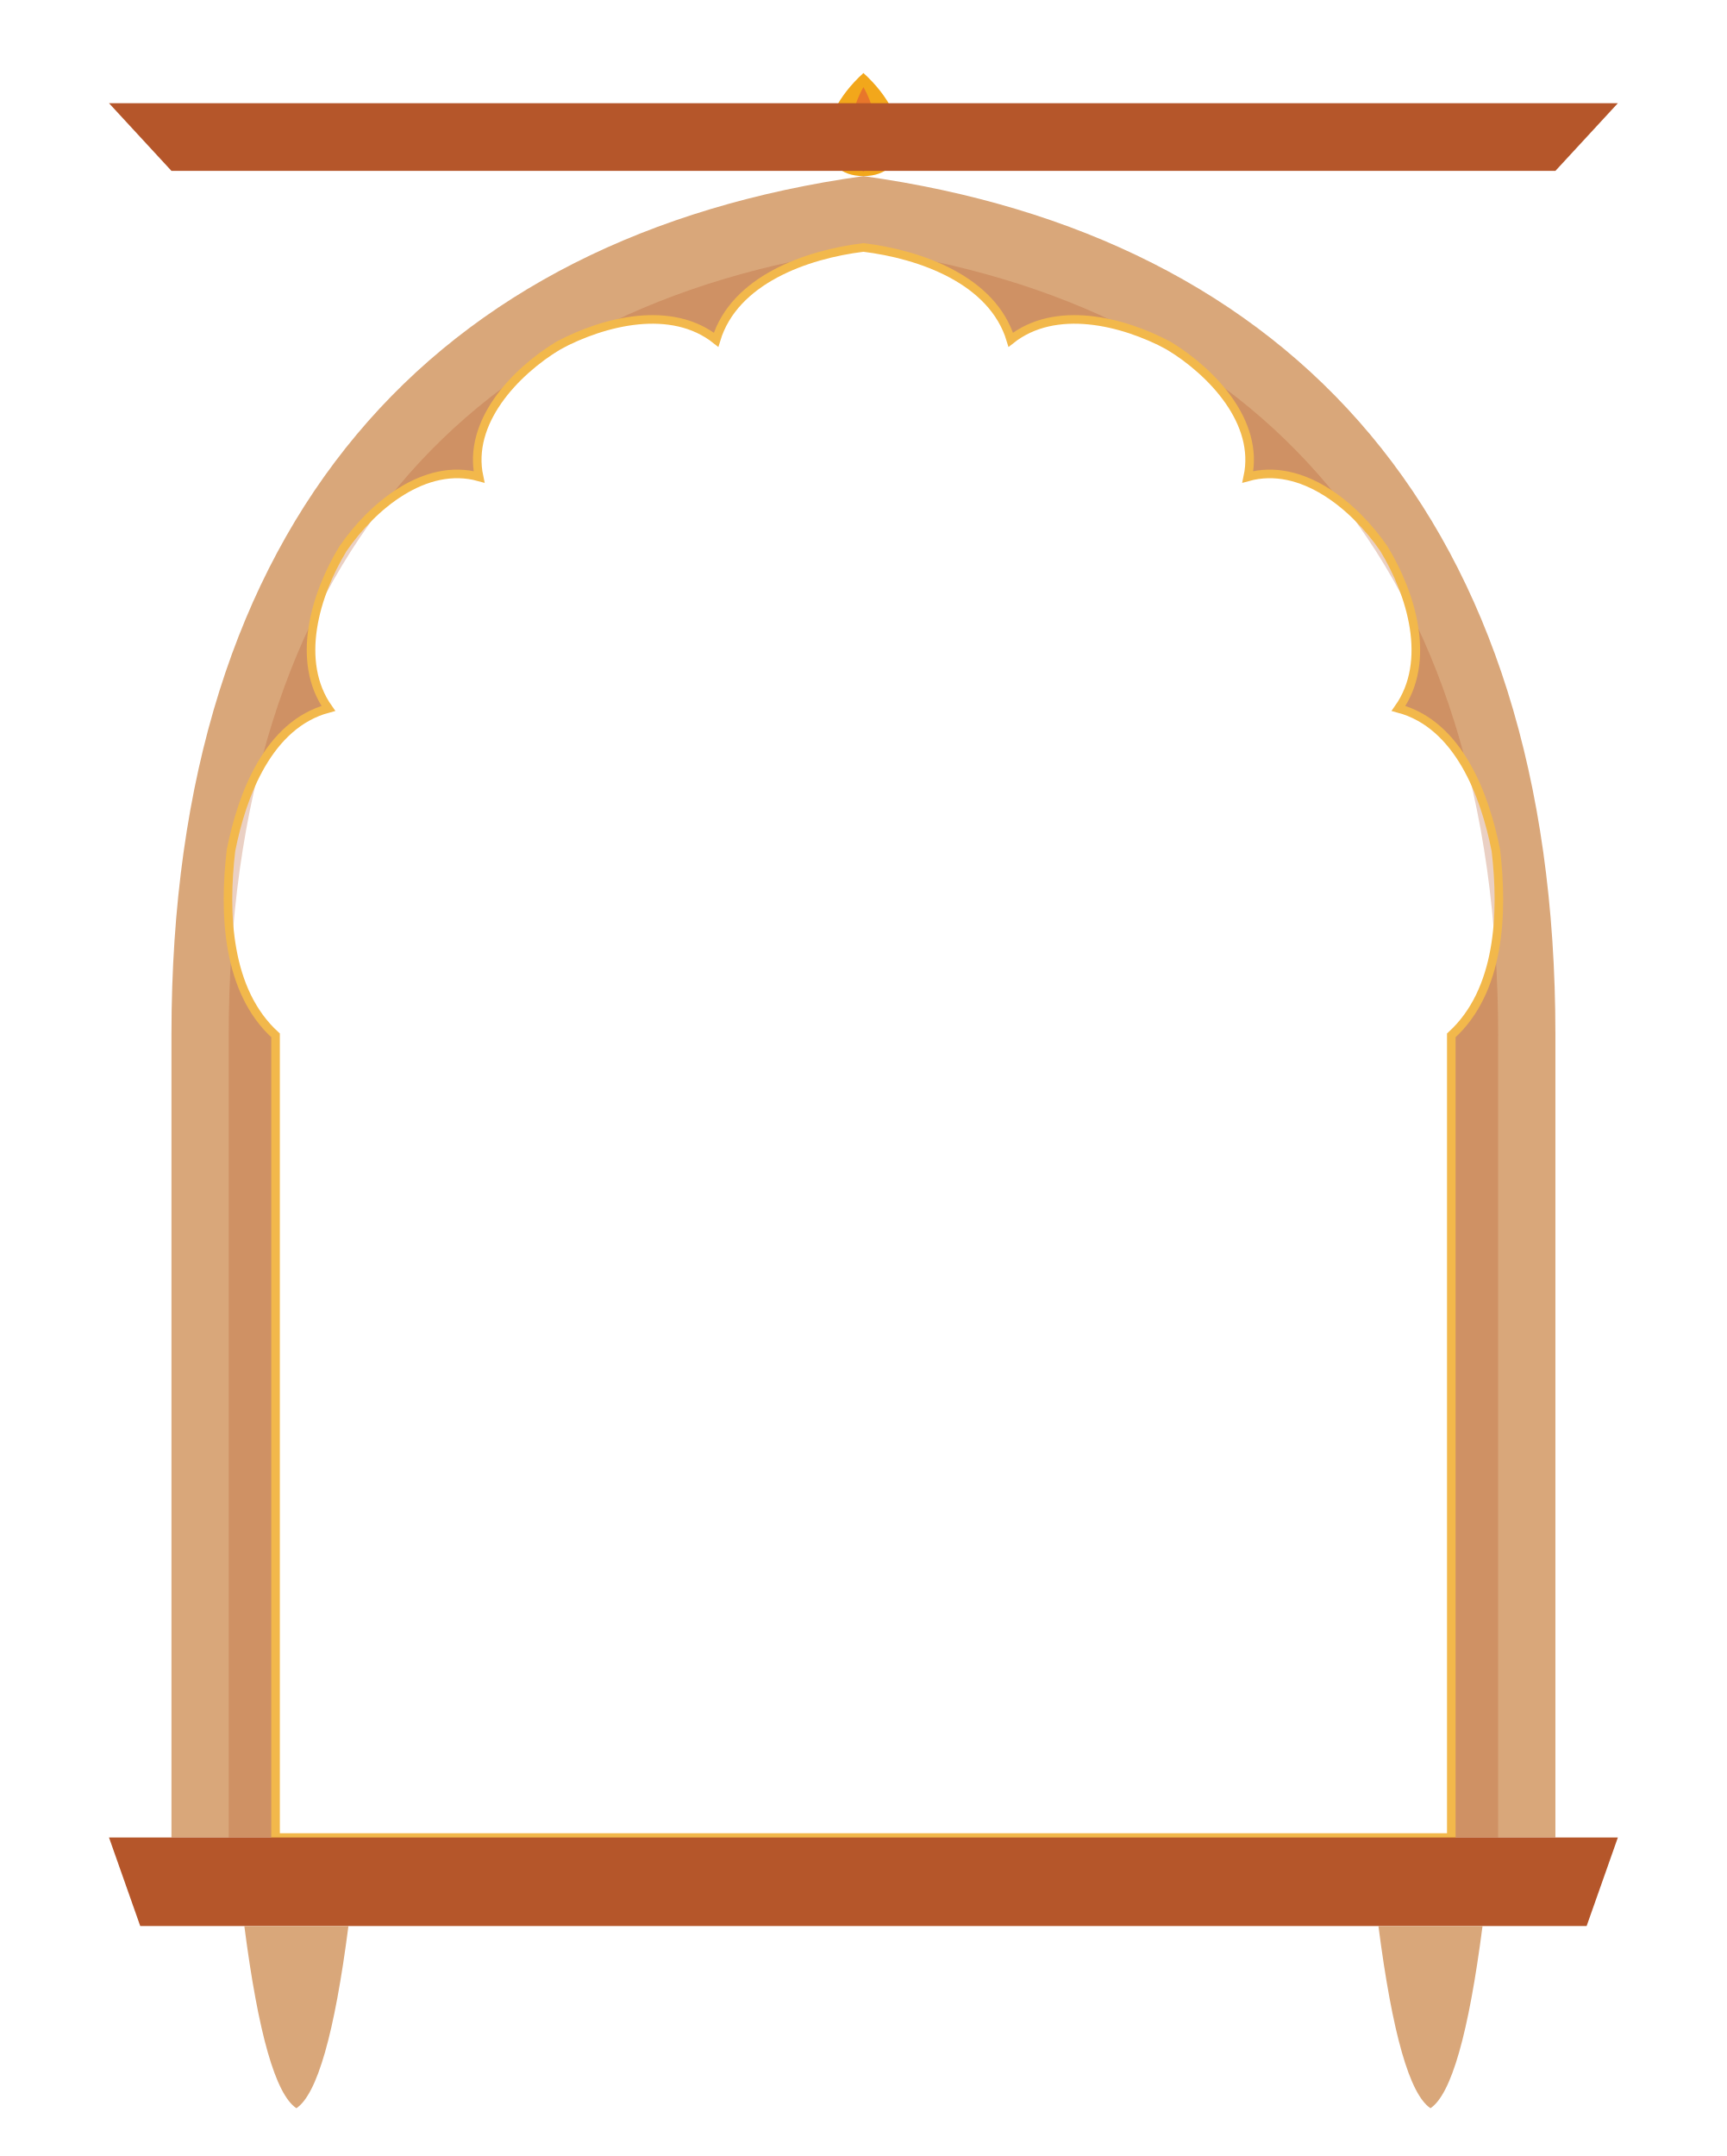
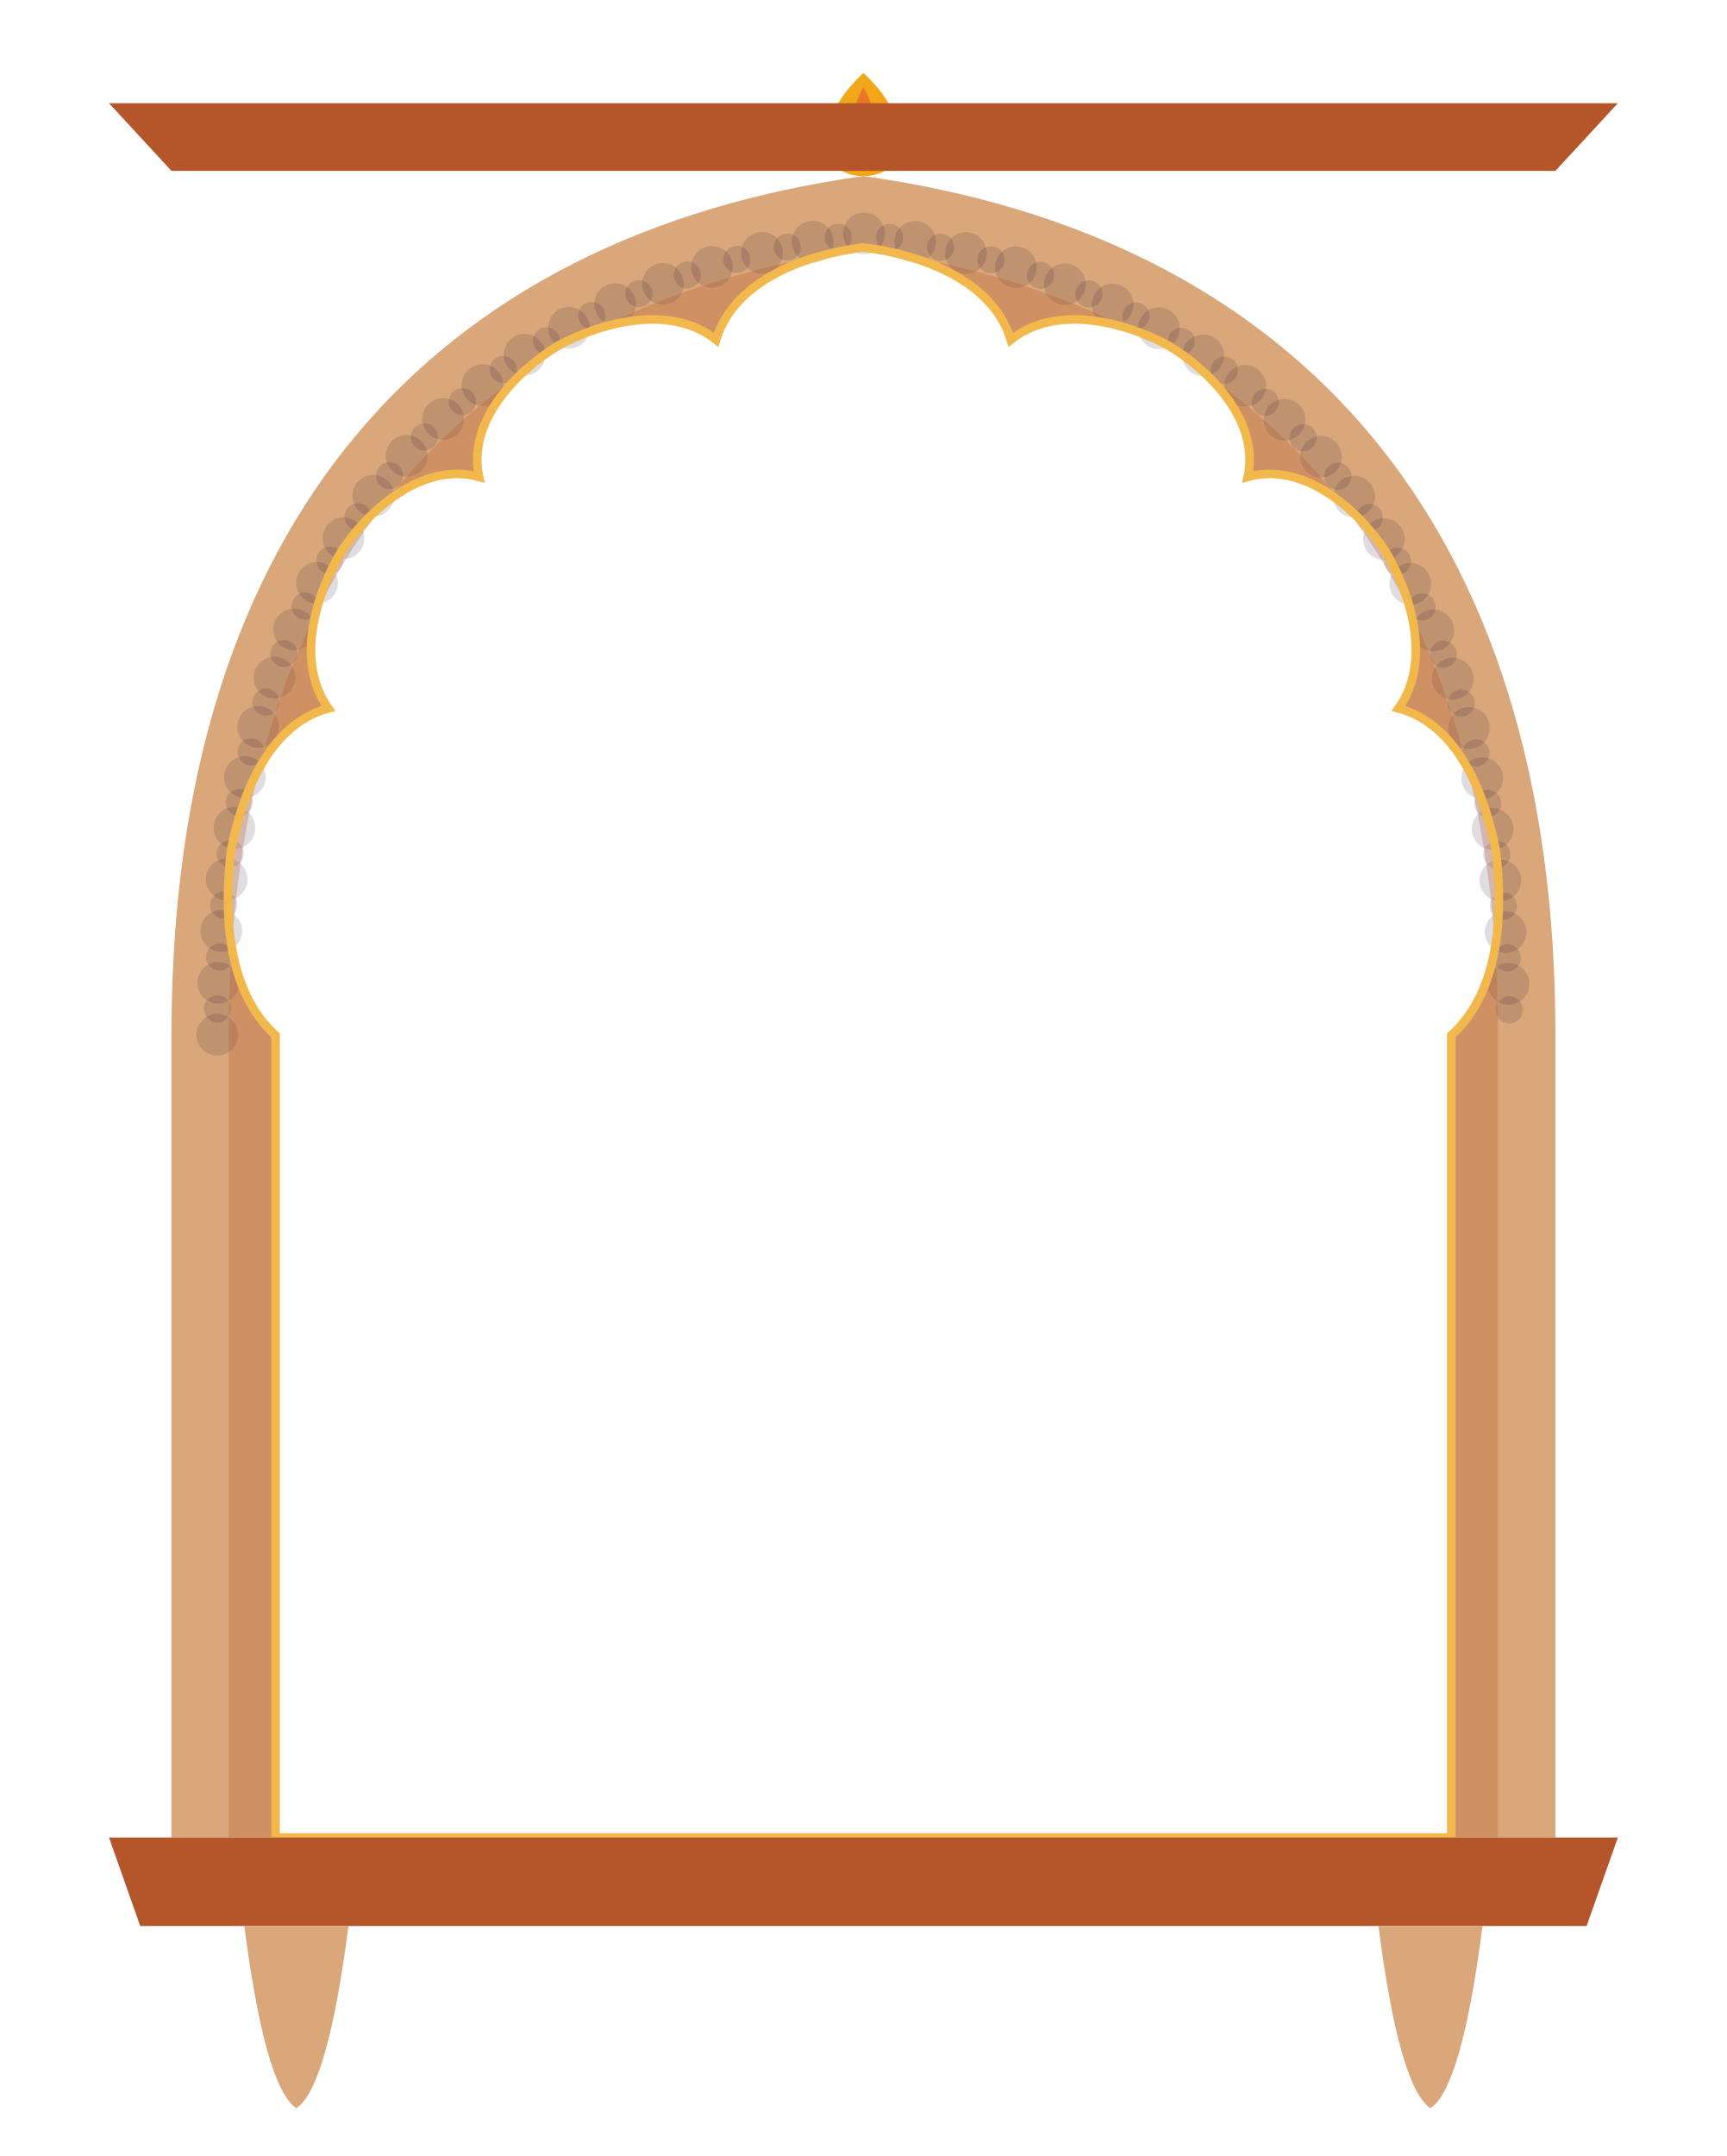
<svg xmlns="http://www.w3.org/2000/svg" viewBox="0 0 282 352" data-anchor="bottom-center">
  <path d="M28 300L28 168.87C28 84.8 70.94 38.56 141 28.75C211.06 38.56 254 84.8 254 168.87L254 300ZM45 300L45 169.04C36.99 161.76 36.53 149.05 37.72 138.85C39.52 129.74 43.83 118.27 53.62 115.66C48.19 107.99 51.47 97.04 56.01 89.58C60.77 82.66 69.38 75.41 78.23 77.86C76.32 68.93 84.01 60.8 91.14 56.43C98.74 52.38 109.67 49.71 116.94 55.47C119.9 45.7 131.67 41.54 141 40.4C150.33 41.54 162.1 45.7 165.06 55.47C172.33 49.71 183.26 52.38 190.86 56.43C197.99 60.8 205.68 68.93 203.77 77.86C212.62 75.41 221.23 82.66 225.99 89.58C230.53 97.04 233.81 107.99 228.38 115.66C238.17 118.27 242.48 129.74 244.28 138.85C245.47 149.05 245.01 161.76 237 169.04L237 300Z" fill="#D9A77A" fill-rule="evenodd" />
+   <path d="M35.48 168.94C35.48 90.44 75.58 47.26 141 38.1C206.42 47.26 246.52 90.44 246.52 168.94" fill="none" stroke="#2a1a33" stroke-width="6.8" stroke-linecap="round" stroke-dasharray="0.01 8.47" opacity="0.15" />
+   <path d="M35.52 164.71C36.94 88.88 76.76 47.09 141 38.1C206.42 47.26 246.52 90.44 246.52 168.94" fill="none" stroke="#2a1a33" stroke-width="4.42" stroke-linecap="round" stroke-dasharray="0.01 8.47" opacity="0.15" />
  <path d="M37.35 300L37.35 169.18C37.35 92.06 76.74 49.65 141 40.65C205.26 49.65 244.65 92.06 244.65 169.18L244.65 300ZM45 300L45 169.04C36.99 161.76 36.53 149.05 37.72 138.85C39.52 129.74 43.83 118.27 53.62 115.66C48.19 107.99 51.47 97.04 56.01 89.58C60.77 82.66 69.38 75.41 78.23 77.86C76.32 68.93 84.01 60.8 91.14 56.43C98.74 52.38 109.67 49.71 116.94 55.47C119.9 45.7 131.67 41.54 141 40.4C150.33 41.54 162.1 45.7 165.06 55.47C172.33 49.71 183.26 52.38 190.86 56.43C197.99 60.8 205.68 68.93 203.77 77.86C212.62 75.41 221.23 82.66 225.99 89.58C230.53 97.04 233.81 107.99 228.38 115.66C238.17 118.27 242.48 129.74 244.28 138.85C245.47 149.05 245.01 161.76 237 169.04L237 300Z" fill="#B5562A" fill-rule="evenodd" opacity="0.28" />
  <path d="M45 300L45 169.04C36.99 161.76 36.53 149.05 37.72 138.85C39.52 129.74 43.83 118.27 53.62 115.66C48.19 107.99 51.47 97.04 56.01 89.58C60.77 82.66 69.38 75.41 78.23 77.86C76.32 68.93 84.01 60.8 91.14 56.43C98.74 52.38 109.67 49.71 116.94 55.47C119.9 45.7 131.67 41.54 141 40.4C150.33 41.54 162.1 45.7 165.06 55.47C172.33 49.71 183.26 52.38 190.86 56.43C197.99 60.8 205.68 68.93 203.77 77.86C212.62 75.41 221.23 82.66 225.99 89.58C230.53 97.04 233.81 107.99 228.38 115.66C238.17 118.27 242.48 129.74 244.28 138.85C245.47 149.05 245.01 161.76 237 169.04L237 300Z" fill="none" stroke="#F2B84B" stroke-width="1.4" />
  <path d="M141 11.92C149.42 19.57 148.65 28.75 141 28.75C133.35 28.75 132.59 19.57 141 11.92Z" fill="#F2A71B" />
  <path d="M141 14.22C144.06 19.57 143.75 26.46 141 27.99C138.25 26.46 137.94 19.57 141 14.22Z" fill="#E8762B" />
  <path d="M17.8 16.85L264.2 16.85L254 27.9L28 27.9Z" fill="#B5562A" />
  <path d="M17.8 300L264.2 300L259.1 314.45L22.9 314.45Z" fill="#B5562A" />
  <path d="M39.9 314.45L56.9 314.45Q53.5 340.8 48.4 344.2Q43.3 340.8 39.9 314.45Z" fill="#D9A77A" />
  <path d="M225.1 314.45L242.1 314.45Q238.7 340.8 233.6 344.2Q228.5 340.8 225.1 314.45Z" fill="#D9A77A" />
  <path data-clip="opening" d="M45 300L45 169.04C36.99 161.76 36.53 149.05 37.72 138.85C39.52 129.74 43.83 118.27 53.62 115.66C48.19 107.99 51.47 97.04 56.01 89.58C60.77 82.66 69.38 75.41 78.23 77.86C76.32 68.93 84.01 60.8 91.14 56.43C98.74 52.38 109.67 49.71 116.94 55.47C119.9 45.7 131.67 41.54 141 40.4C150.33 41.54 162.1 45.7 165.06 55.47C172.33 49.71 183.26 52.38 190.86 56.43C197.99 60.8 205.68 68.93 203.77 77.86C212.62 75.41 221.23 82.66 225.99 89.58C230.53 97.04 233.81 107.99 228.38 115.66C238.17 118.27 242.48 129.74 244.28 138.85C245.47 149.05 245.01 161.76 237 169.04L237 300Z" fill="none" />
</svg>
